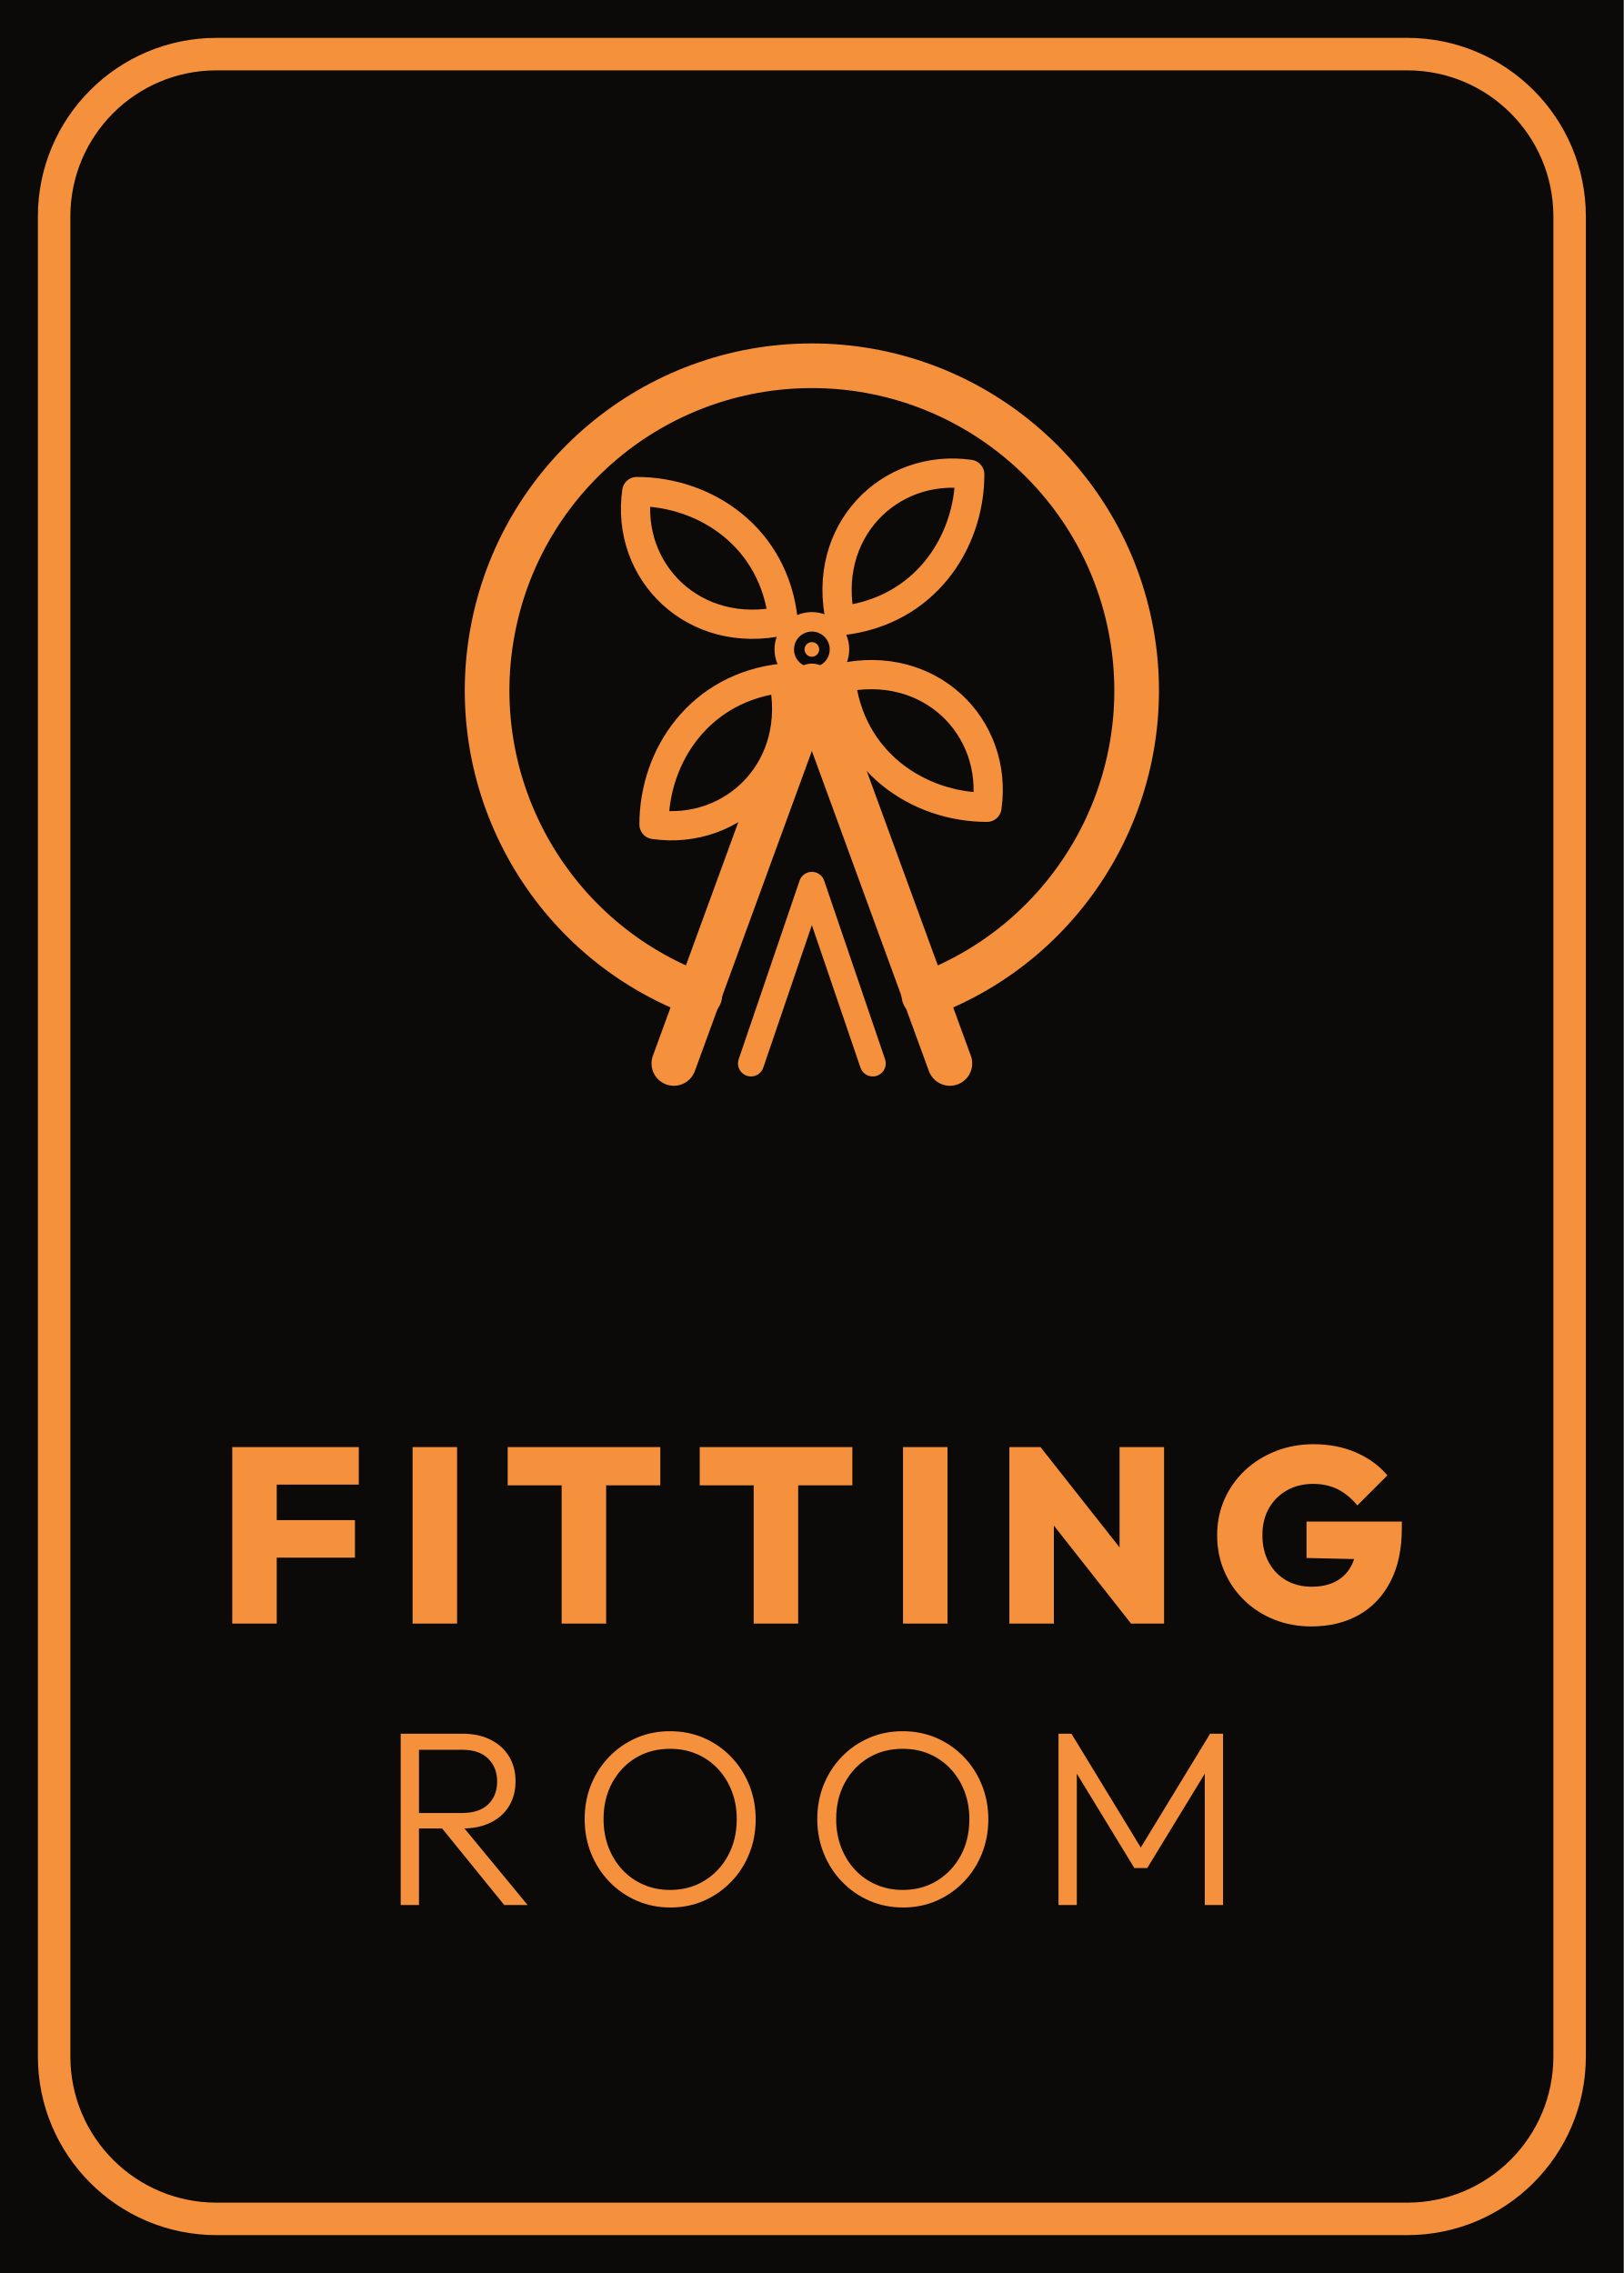
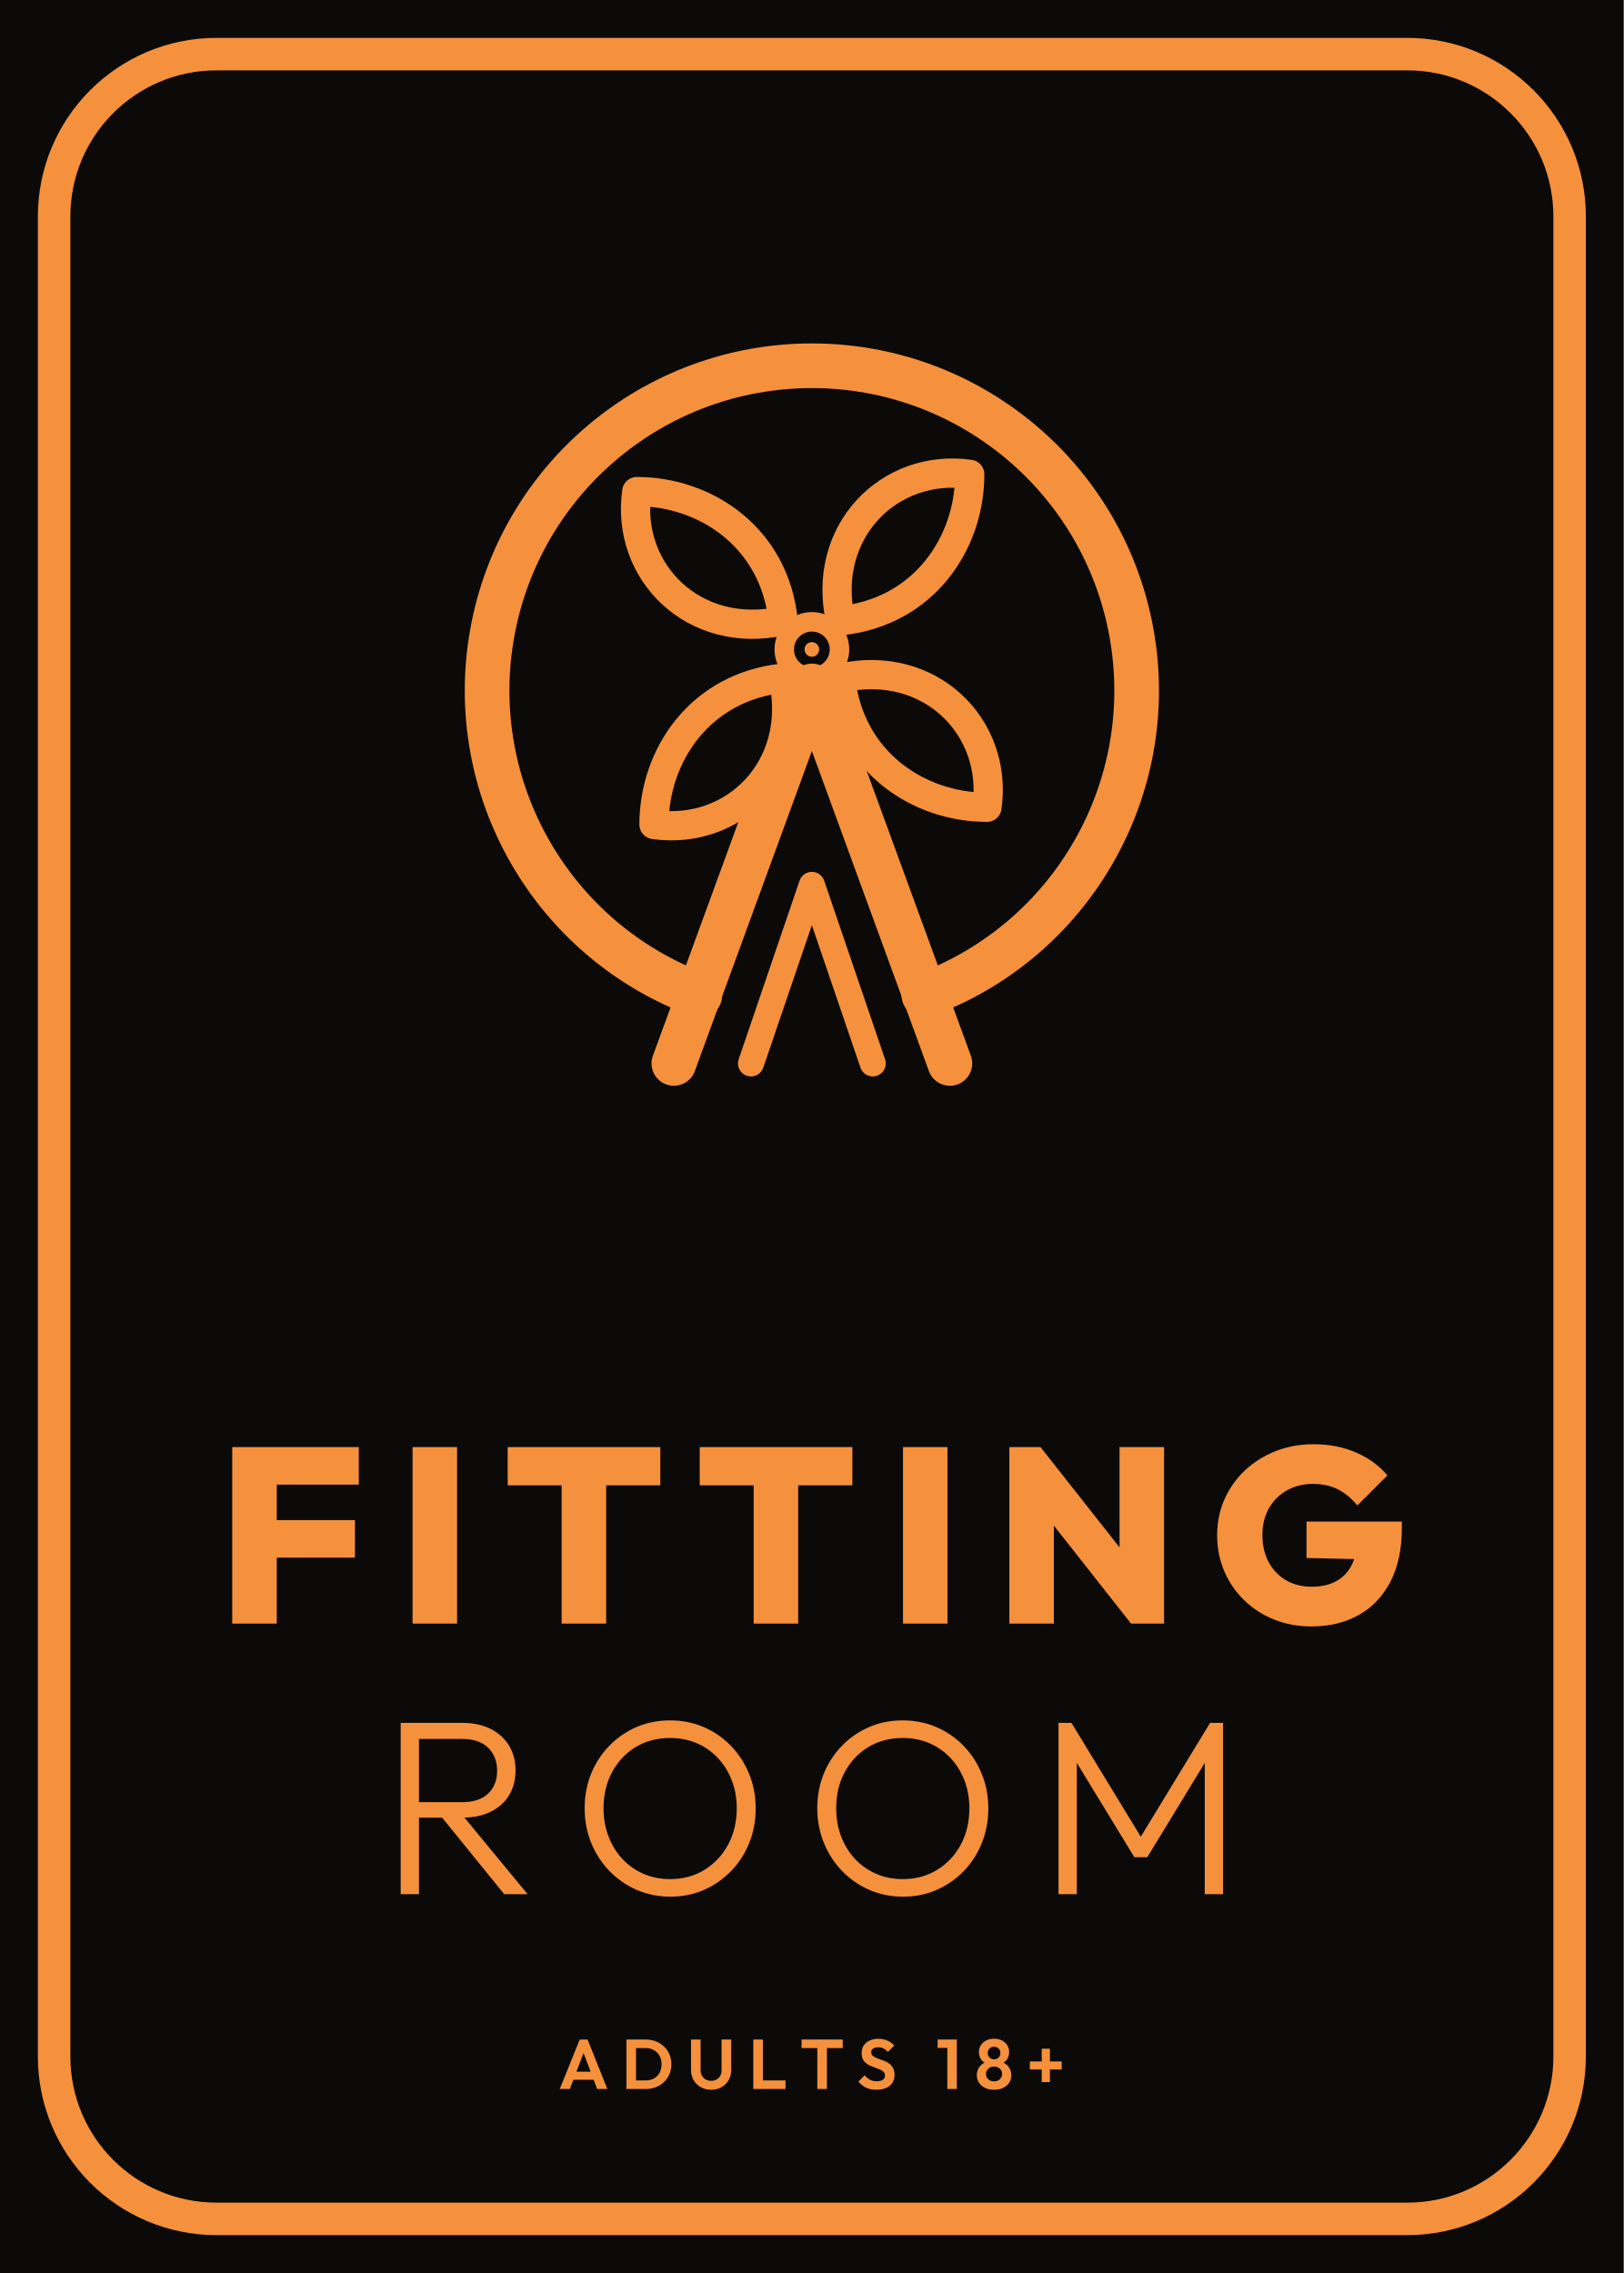
<svg xmlns="http://www.w3.org/2000/svg" viewBox="0 0 300 420" width="300mm" height="420mm" color="#f5913c">
  <rect width="300" height="420" fill="#0c0a09" />
  <rect x="10" y="10" width="280" height="400" rx="30" fill="none" stroke="currentColor" stroke-width="6" />
  <g transform="translate(75 60) scale(1.5)">
    <g fill="none" stroke="currentColor" stroke-linecap="round" stroke-linejoin="round">
      <path d="M 36.2 82.6 A 40 40 0 1 1 63.8 82.6" stroke-width="5.5" />
      <path d="M 33 91 L 50 44.5 L 67 91" stroke-width="5.5" />
      <path d="M 42.5 91 L 50 69 L 57.5 91" stroke-width="3.2" />
      <g transform="translate(50 40)">
        <path d="M5 0 C 11 -9.5, 23 -9.5, 29 -1.5 C 23 4.5, 13 6.5, 5 0 Z" transform="rotate(-45)" stroke-width="3.6" />
        <path d="M5 0 C 11 -9.5, 23 -9.5, 29 -1.5 C 23 4.5, 13 6.5, 5 0 Z" transform="rotate(45)" stroke-width="3.6" />
        <path d="M5 0 C 11 -9.5, 23 -9.5, 29 -1.5 C 23 4.5, 13 6.5, 5 0 Z" transform="rotate(135)" stroke-width="3.6" />
        <path d="M5 0 C 11 -9.5, 23 -9.5, 29 -1.5 C 23 4.5, 13 6.5, 5 0 Z" transform="rotate(225)" stroke-width="3.6" />
        <circle r="3.4" stroke-width="2.4" />
        <circle r="0.9" fill="currentColor" stroke="none" />
      </g>
    </g>
  </g>
  <path d="M2.91 0V-32.61H11.13V0ZM9.41 -12.18V-19.11H25.58V-12.18ZM9.41 -25.68V-32.61H26.29V-25.68ZM36.23 0V-32.61H44.45V0ZM63.77 0V-32.38H71.99V0ZM53.8 -25.54V-32.61H82V-25.54ZM99.25 0V-32.38H107.47V0ZM89.28 -25.54V-32.61H117.48V-25.54ZM126.84 0V-32.61H135.06V0ZM146.49 0V-32.61H152.24L154.71 -25.92V0ZM168.97 0 149.91 -24.2 152.24 -32.61 171.31 -8.42ZM168.97 0 166.85 -6.87V-32.61H175.07V0ZM202.27 0.53Q198.58 0.53 195.41 -0.74Q192.24 -2.01 189.88 -4.31Q187.51 -6.6 186.2 -9.67Q184.88 -12.73 184.88 -16.32Q184.88 -19.94 186.25 -23Q187.62 -26.06 190.05 -28.34Q192.49 -30.61 195.73 -31.88Q198.97 -33.14 202.67 -33.14Q207.04 -33.14 210.56 -31.6Q214.09 -30.06 216.33 -27.38L210.78 -21.83Q209.14 -23.82 207.17 -24.81Q205.19 -25.81 202.57 -25.81Q199.91 -25.81 197.8 -24.63Q195.69 -23.46 194.46 -21.33Q193.24 -19.2 193.24 -16.35Q193.24 -13.5 194.4 -11.35Q195.56 -9.2 197.61 -8Q199.66 -6.81 202.35 -6.81Q205.02 -6.81 206.87 -7.83Q208.73 -8.84 209.71 -10.77Q210.7 -12.7 210.7 -15.38L216.25 -11.78L201.39 -12.12V-18.85H219V-17.63Q219 -11.78 216.88 -7.72Q214.77 -3.66 211 -1.56Q207.24 0.53 202.27 0.53Z" transform="translate(40.00 300.00)" fill="currentColor" />
-   <path d="M6.21 -14.14V-17H15.39Q18.52 -17 20.18 -18.58Q21.85 -20.17 21.85 -22.84Q21.85 -25.41 20.19 -27.05Q18.54 -28.68 15.41 -28.68H6.21V-31.65H15.41Q18.47 -31.65 20.68 -30.52Q22.88 -29.39 24.07 -27.42Q25.25 -25.44 25.25 -22.88Q25.25 -20.26 24.07 -18.3Q22.88 -16.33 20.68 -15.24Q18.47 -14.14 15.41 -14.14ZM4.03 0V-31.65H7.41V0ZM23.16 0 11.29 -14.63 14.56 -15.66 27.48 0ZM53.89 0.46Q50.53 0.46 47.64 -0.79Q44.75 -2.05 42.59 -4.29Q40.43 -6.53 39.22 -9.5Q38.02 -12.47 38.02 -15.87Q38.02 -19.3 39.21 -22.24Q40.41 -25.18 42.56 -27.4Q44.71 -29.62 47.57 -30.87Q50.44 -32.11 53.79 -32.11Q57.15 -32.11 60.03 -30.87Q62.9 -29.62 65.05 -27.4Q67.2 -25.18 68.41 -22.22Q69.62 -19.25 69.62 -15.82Q69.62 -12.42 68.42 -9.45Q67.23 -6.49 65.07 -4.27Q62.92 -2.05 60.07 -0.79Q57.22 0.46 53.89 0.46ZM53.79 -2.78Q57.38 -2.78 60.15 -4.49Q62.92 -6.19 64.52 -9.14Q66.12 -12.1 66.12 -15.87Q66.12 -18.68 65.2 -21.04Q64.28 -23.41 62.63 -25.17Q60.97 -26.93 58.73 -27.9Q56.48 -28.86 53.79 -28.86Q50.23 -28.86 47.46 -27.19Q44.69 -25.51 43.1 -22.57Q41.51 -19.64 41.51 -15.87Q41.51 -13.06 42.43 -10.66Q43.35 -8.26 45 -6.5Q46.64 -4.74 48.89 -3.76Q51.15 -2.78 53.79 -2.78ZM96.87 0.46Q93.51 0.46 90.62 -0.79Q87.74 -2.05 85.58 -4.29Q83.41 -6.53 82.21 -9.5Q81 -12.47 81 -15.87Q81 -19.3 82.19 -22.24Q83.39 -25.18 85.54 -27.4Q87.69 -29.62 90.56 -30.87Q93.42 -32.11 96.78 -32.11Q100.13 -32.11 103.01 -30.87Q105.88 -29.62 108.04 -27.4Q110.19 -25.18 111.39 -22.22Q112.6 -19.25 112.6 -15.82Q112.6 -12.42 111.4 -9.45Q110.21 -6.49 108.06 -4.27Q105.91 -2.05 103.06 -0.79Q100.2 0.46 96.87 0.46ZM96.78 -2.78Q100.36 -2.78 103.14 -4.49Q105.91 -6.19 107.51 -9.14Q109.1 -12.1 109.1 -15.87Q109.1 -18.68 108.18 -21.04Q107.26 -23.41 105.61 -25.17Q103.95 -26.93 101.71 -27.9Q99.47 -28.86 96.78 -28.86Q93.21 -28.86 90.44 -27.19Q87.67 -25.51 86.08 -22.57Q84.49 -19.64 84.49 -15.87Q84.49 -13.06 85.41 -10.66Q86.33 -8.26 87.98 -6.5Q89.62 -4.74 91.88 -3.76Q94.13 -2.78 96.78 -2.78ZM125.57 0V-31.65H127.96L141.62 -9.22H139.92L153.58 -31.65H155.97V0H152.59V-25.76L153.38 -25.55L141.97 -6.83H139.58L128.17 -25.55L128.95 -25.76V0Z" transform="translate(70.00 352.00)" fill="currentColor" />
+   <path d="M6.21 -14.14V-17H15.39Q18.52 -17 20.18 -18.58Q21.85 -20.17 21.85 -22.84Q21.85 -25.41 20.19 -27.05Q18.54 -28.68 15.41 -28.68H6.21V-31.65H15.41Q18.47 -31.65 20.68 -30.52Q22.88 -29.39 24.07 -27.42Q25.25 -25.44 25.25 -22.88Q25.25 -20.26 24.07 -18.3Q22.88 -16.33 20.68 -15.24Q18.47 -14.14 15.41 -14.14ZM4.03 0V-31.65H7.41V0ZM23.16 0 11.29 -14.63 14.56 -15.66 27.48 0ZM53.89 0.46Q50.53 0.46 47.64 -0.79Q44.75 -2.05 42.59 -4.29Q40.43 -6.53 39.22 -9.5Q38.02 -12.47 38.02 -15.87Q38.02 -19.3 39.21 -22.24Q40.41 -25.18 42.56 -27.4Q44.71 -29.62 47.57 -30.87Q50.44 -32.11 53.79 -32.11Q57.15 -32.11 60.03 -30.87Q62.9 -29.62 65.05 -27.4Q67.2 -25.18 68.41 -22.22Q69.62 -19.25 69.62 -15.82Q69.62 -12.42 68.42 -9.45Q67.23 -6.49 65.07 -4.27Q62.92 -2.05 60.07 -0.79Q57.22 0.46 53.89 0.46ZM53.79 -2.78Q57.38 -2.78 60.15 -4.49Q62.92 -6.19 64.52 -9.14Q66.12 -12.1 66.12 -15.87Q66.12 -18.68 65.2 -21.04Q64.28 -23.41 62.63 -25.17Q60.97 -26.93 58.73 -27.9Q56.48 -28.86 53.79 -28.86Q50.23 -28.86 47.46 -27.19Q44.69 -25.51 43.1 -22.57Q41.51 -19.64 41.51 -15.87Q41.51 -13.06 42.43 -10.66Q43.35 -8.26 45 -6.5Q46.64 -4.74 48.89 -3.76Q51.15 -2.78 53.79 -2.78ZM96.87 0.46Q93.51 0.46 90.62 -0.79Q87.74 -2.05 85.58 -4.29Q83.41 -6.53 82.21 -9.5Q81 -12.47 81 -15.87Q81 -19.3 82.19 -22.24Q83.39 -25.18 85.54 -27.4Q87.69 -29.62 90.56 -30.87Q93.42 -32.11 96.78 -32.11Q100.13 -32.11 103.01 -30.87Q105.88 -29.62 108.04 -27.4Q110.19 -25.18 111.39 -22.22Q112.6 -19.25 112.6 -15.82Q112.6 -12.42 111.4 -9.45Q110.21 -6.49 108.06 -4.27Q105.91 -2.05 103.06 -0.79Q100.2 0.46 96.87 0.46ZM96.78 -2.78Q100.36 -2.78 103.14 -4.49Q105.91 -6.19 107.51 -9.14Q109.1 -12.1 109.1 -15.87Q109.1 -18.68 108.18 -21.04Q107.26 -23.41 105.61 -25.17Q103.95 -26.93 101.71 -27.9Q99.47 -28.86 96.78 -28.86Q93.21 -28.86 90.44 -27.19Q87.67 -25.51 86.08 -22.57Q84.49 -19.64 84.49 -15.87Q84.49 -13.06 85.41 -10.66Q86.33 -8.26 87.98 -6.5Q89.62 -4.74 91.88 -3.76Q94.13 -2.78 96.78 -2.78ZM125.57 0V-31.65H127.96L141.62 -9.22H139.92L153.58 -31.65H155.97V0H152.59V-25.76L153.38 -25.55L141.97 -6.83H139.58L128.17 -25.55L128.95 -25.76V0Z" transform="translate(70.00 350.00)" fill="currentColor" />
+   <path d="M0.25 0 3.94 -9.14H5.39L9.04 0H7.16L4.33 -7.49H4.97L2.11 0ZM2.21 -1.71V-3.19H7.12V-1.71ZM13.77 0V-1.58H16.11Q16.99 -1.58 17.66 -1.95Q18.32 -2.31 18.69 -2.99Q19.06 -3.67 19.06 -4.58Q19.06 -5.49 18.68 -6.16Q18.31 -6.82 17.64 -7.19Q16.98 -7.56 16.11 -7.56H13.74V-9.14H16.14Q17.15 -9.14 18.01 -8.8Q18.88 -8.46 19.52 -7.84Q20.16 -7.23 20.52 -6.4Q20.87 -5.56 20.87 -4.57Q20.87 -3.58 20.52 -2.75Q20.16 -1.91 19.52 -1.3Q18.89 -0.68 18.02 -0.34Q17.16 0 16.16 0ZM12.57 0V-9.14H14.34V0ZM28.23 0.14Q27.14 0.14 26.3 -0.34Q25.46 -0.81 24.98 -1.65Q24.5 -2.48 24.5 -3.53V-9.14H26.27V-3.48Q26.27 -2.88 26.53 -2.43Q26.79 -1.99 27.23 -1.75Q27.67 -1.51 28.22 -1.51Q28.79 -1.51 29.22 -1.75Q29.65 -1.99 29.9 -2.43Q30.15 -2.87 30.15 -3.47V-9.14H31.92V-3.52Q31.92 -2.46 31.45 -1.64Q30.97 -0.82 30.14 -0.34Q29.31 0.14 28.23 0.14ZM36.01 0V-9.14H37.78V0ZM37.31 0V-1.58H41.96V0ZM47.84 0V-8.94H49.61V0ZM44.93 -7.56V-9.14H52.53V-7.56ZM58.74 0.14Q57.64 0.14 56.85 -0.24Q56.07 -0.62 55.43 -1.37L56.6 -2.54Q57.01 -2.01 57.54 -1.72Q58.07 -1.43 58.83 -1.43Q59.53 -1.43 59.93 -1.7Q60.34 -1.98 60.34 -2.46Q60.34 -2.87 60.11 -3.13Q59.87 -3.39 59.49 -3.57Q59.1 -3.75 58.64 -3.9Q58.18 -4.05 57.72 -4.25Q57.26 -4.45 56.88 -4.74Q56.49 -5.03 56.26 -5.49Q56.03 -5.95 56.03 -6.65Q56.03 -7.48 56.43 -8.07Q56.84 -8.65 57.54 -8.97Q58.24 -9.28 59.13 -9.28Q60.06 -9.28 60.81 -8.93Q61.57 -8.58 62.05 -8.02L60.88 -6.85Q60.48 -7.29 60.05 -7.5Q59.63 -7.71 59.09 -7.71Q58.48 -7.71 58.14 -7.47Q57.79 -7.24 57.79 -6.8Q57.79 -6.42 58.02 -6.19Q58.26 -5.95 58.64 -5.79Q59.02 -5.62 59.48 -5.46Q59.95 -5.31 60.41 -5.11Q60.87 -4.91 61.25 -4.6Q61.63 -4.28 61.87 -3.8Q62.1 -3.31 62.1 -2.59Q62.1 -1.32 61.2 -0.59Q60.3 0.14 58.74 0.14ZM71.86 0V-9.14H73.61V0ZM70.07 -7.6V-9.14H73.48V-7.6ZM80.49 0.14Q79.52 0.14 78.81 -0.21Q78.1 -0.55 77.71 -1.16Q77.31 -1.76 77.31 -2.54Q77.31 -3.17 77.56 -3.69Q77.8 -4.21 78.26 -4.56Q78.72 -4.92 79.35 -5.06L79.31 -4.64Q78.79 -4.77 78.43 -5.1Q78.07 -5.42 77.88 -5.87Q77.69 -6.32 77.69 -6.8Q77.69 -7.53 78.05 -8.09Q78.41 -8.65 79.04 -8.97Q79.68 -9.29 80.49 -9.29Q81.31 -9.29 81.94 -8.97Q82.57 -8.65 82.92 -8.09Q83.28 -7.53 83.28 -6.8Q83.28 -6.32 83.1 -5.87Q82.91 -5.42 82.55 -5.1Q82.2 -4.77 81.67 -4.64L81.63 -5.06Q82.26 -4.92 82.72 -4.56Q83.18 -4.21 83.42 -3.69Q83.67 -3.17 83.67 -2.54Q83.67 -1.76 83.28 -1.16Q82.89 -0.55 82.17 -0.21Q81.45 0.14 80.49 0.14ZM80.49 -1.41Q80.93 -1.41 81.26 -1.59Q81.59 -1.77 81.79 -2.08Q81.98 -2.39 81.98 -2.78Q81.98 -3.19 81.79 -3.49Q81.59 -3.79 81.26 -3.97Q80.93 -4.15 80.49 -4.15Q80.05 -4.15 79.72 -3.97Q79.38 -3.79 79.19 -3.49Q79 -3.19 79 -2.78Q79 -2.39 79.19 -2.08Q79.38 -1.77 79.72 -1.59Q80.05 -1.41 80.49 -1.41ZM80.49 -5.48Q81 -5.48 81.33 -5.81Q81.66 -6.13 81.66 -6.64Q81.66 -7.16 81.33 -7.48Q81 -7.81 80.49 -7.81Q79.99 -7.81 79.65 -7.48Q79.32 -7.16 79.32 -6.65Q79.32 -6.14 79.65 -5.81Q79.99 -5.48 80.49 -5.48ZM87.1 -3.61V-5.09H92.99V-3.61ZM89.3 -7.44H90.81V-1.28H89.3Z" transform="translate(103.17 386.00)" fill="currentColor" />
</svg>
